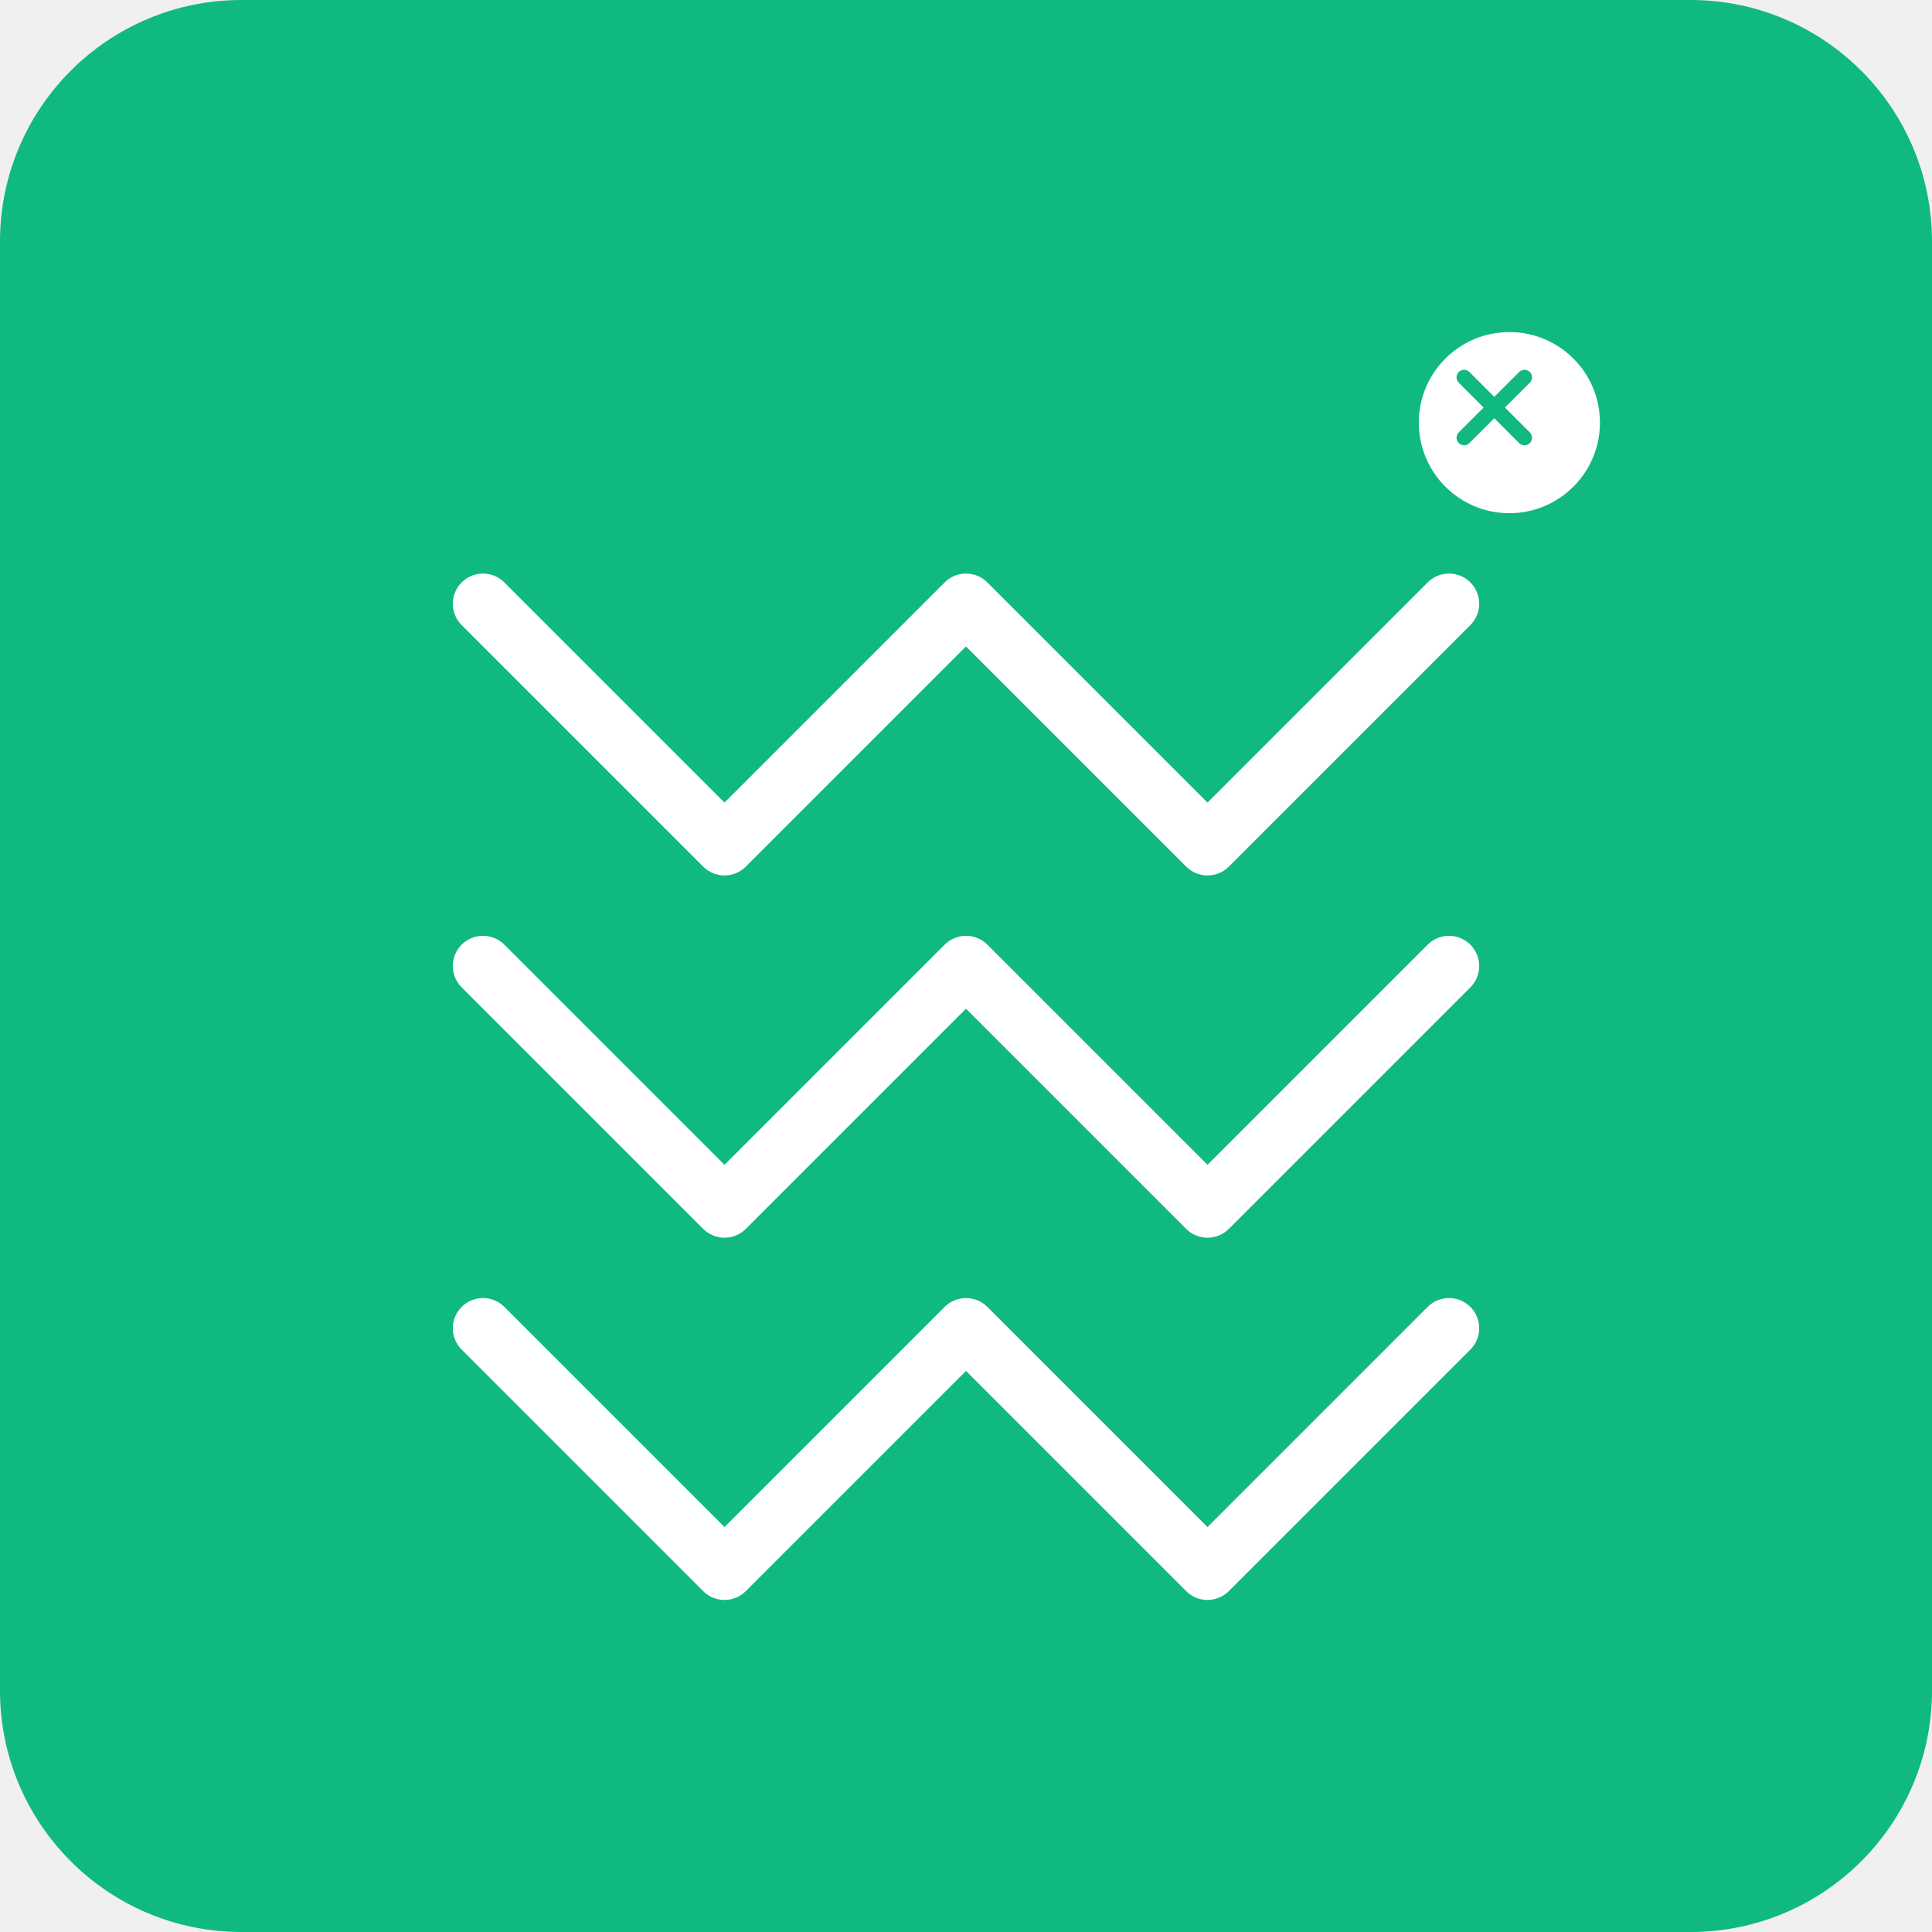
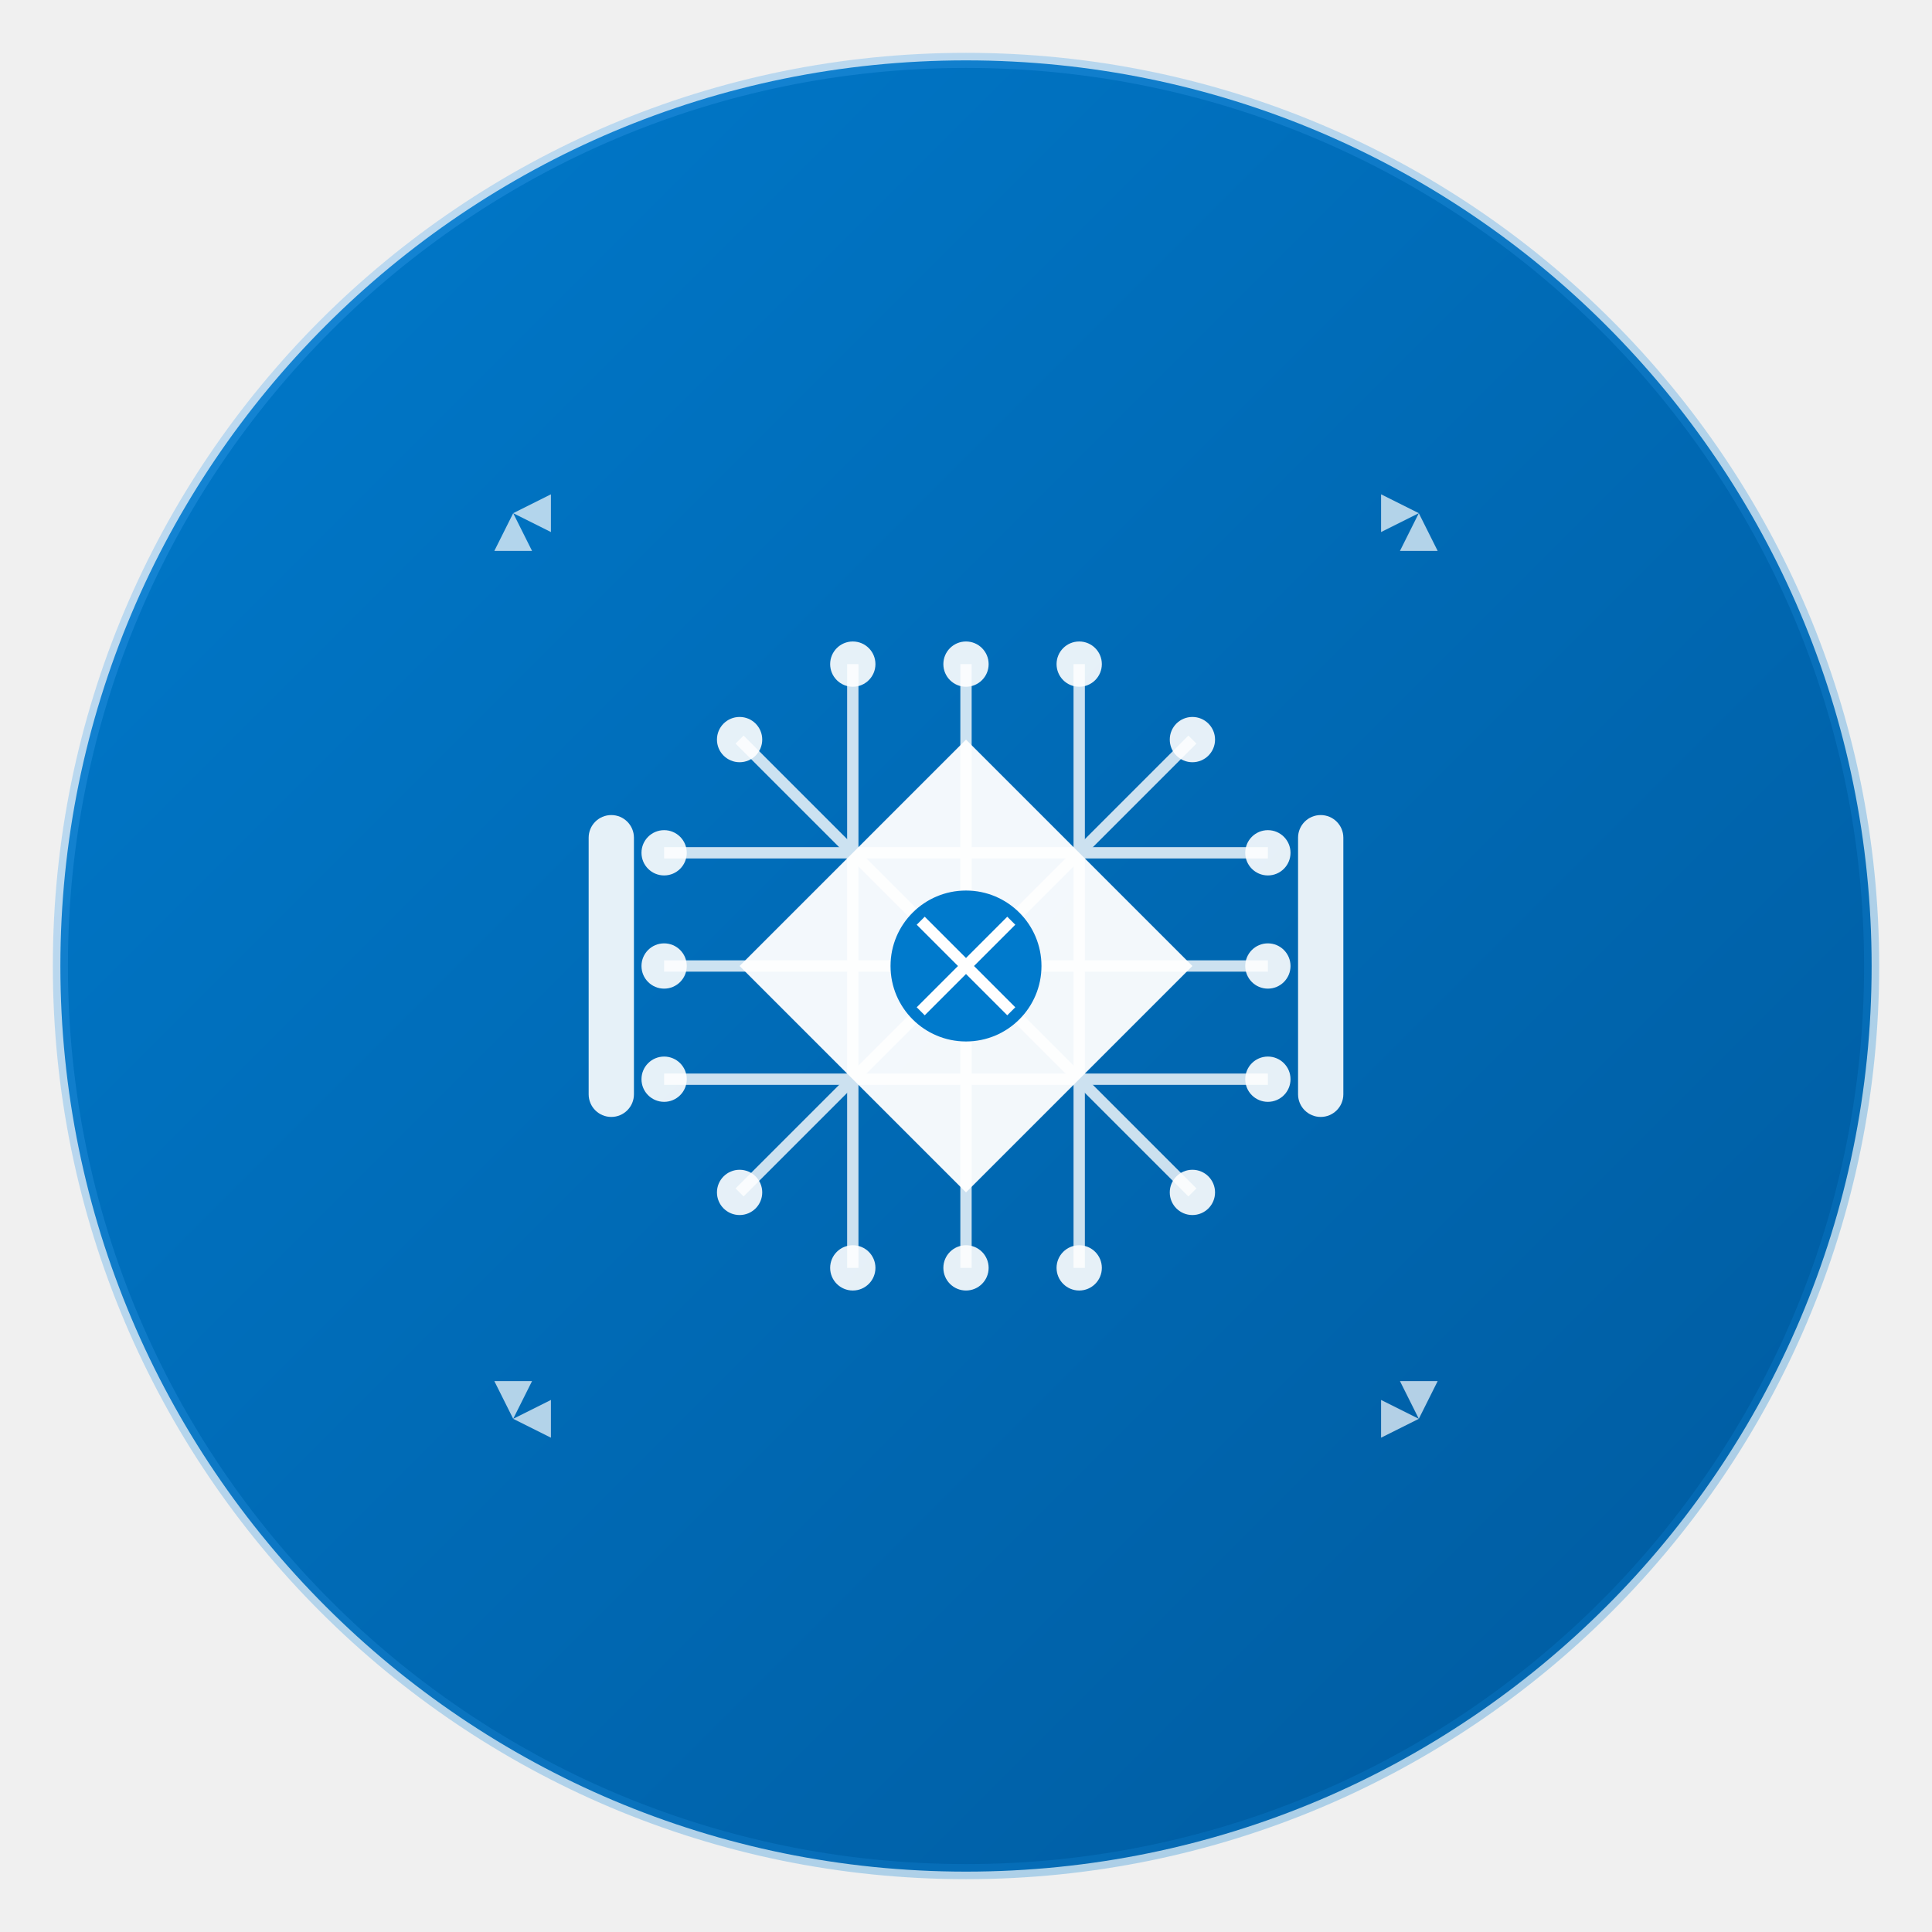
<svg xmlns="http://www.w3.org/2000/svg" width="512" height="512" viewBox="0 0 512 512" fill="none">
-   <rect width="512" height="512" rx="64" fill="#10b981" />
-   <path d="M128 160L192 224L256 160L320 224L384 160" stroke="white" stroke-width="16" stroke-linecap="round" stroke-linejoin="round" />
-   <path d="M128 256L192 320L256 256L320 320L384 256" stroke="white" stroke-width="16" stroke-linecap="round" stroke-linejoin="round" />
-   <path d="M128 352L192 416L256 352L320 416L384 352" stroke="white" stroke-width="16" stroke-linecap="round" stroke-linejoin="round" />
-   <circle cx="400" cy="112" r="24" fill="white" />
-   <path d="M388 100L404 116M404 100L388 116" stroke="#10b981" stroke-width="4" stroke-linecap="round" />
+   <defs>
+     <linearGradient id="bgGradient" x1="0%" y1="0%" x2="100%" y2="100%">
+       <stop offset="0%" style="stop-color:#007acc;stop-opacity:1" />
+       <stop offset="100%" style="stop-color:#005a9e;stop-opacity:1" />
+     </linearGradient>
+     <linearGradient id="accentGradient" x1="0%" y1="0%" x2="100%" y2="100%">
+       <stop offset="0%" style="stop-color:#4dabf7;stop-opacity:1" />
+       <stop offset="100%" style="stop-color:#007acc;stop-opacity:1" />
+     </linearGradient>
+   </defs>
+   <circle cx="256" cy="256" r="240" fill="url(#bgGradient)" />
+   <g transform="translate(256, 256)">
+     <polygon points="0,-60 60,0 0,60 -60,0" fill="#ffffff" opacity="0.95" />
+     <g fill="#ffffff" opacity="0.9">
+       <rect x="-100" y="-40" width="12" height="80" rx="6" />
+       <rect x="-94" y="-32" width="4" height="8" rx="2" />
+       <rect x="-94" y="-16" width="4" height="8" rx="2" />
+       <rect x="-94" y="0" width="4" height="8" rx="2" />
+       <rect x="-94" y="16" width="4" height="8" rx="2" />
+       <rect x="-94" y="24" width="4" height="8" rx="2" />
+       <rect x="88" y="-40" width="12" height="80" rx="6" />
+       <rect x="90" y="-32" width="4" height="8" rx="2" />
+       <rect x="90" y="-16" width="4" height="8" rx="2" />
+       <rect x="90" y="0" width="4" height="8" rx="2" />
+       <rect x="90" y="16" width="4" height="8" rx="2" />
+       <rect x="90" y="24" width="4" height="8" rx="2" />
+     </g>
+     <g stroke="#ffffff" stroke-width="3" fill="none" opacity="0.8">
+       <line x1="-80" y1="-30" x2="80" y2="-30" />
+       <line x1="-80" y1="0" x2="80" y2="0" />
+       <line x1="-80" y1="30" x2="80" y2="30" />
+       <line x1="-30" y1="-80" x2="-30" y2="80" />
+       <line x1="0" y1="-80" x2="0" y2="80" />
+       <line x1="30" y1="-80" x2="30" y2="80" />
+       <line x1="-60" y1="-60" x2="60" y2="60" />
+       <line x1="60" y1="-60" x2="-60" y2="60" />
+     </g>
+     <g fill="#ffffff" opacity="0.9">
+       <circle cx="-80" cy="-30" r="6" />
+       <circle cx="-80" cy="0" r="6" />
+       <circle cx="-80" cy="30" r="6" />
+       <circle cx="80" cy="-30" r="6" />
+       <circle cx="80" cy="0" r="6" />
+       <circle cx="80" cy="30" r="6" />
+       <circle cx="-30" cy="-80" r="6" />
+       <circle cx="0" cy="-80" r="6" />
+       <circle cx="30" cy="-80" r="6" />
+       <circle cx="-30" cy="80" r="6" />
+       <circle cx="0" cy="80" r="6" />
+       <circle cx="30" cy="80" r="6" />
+       <circle cx="-60" cy="-60" r="6" />
+       <circle cx="60" cy="-60" r="6" />
+       <circle cx="-60" cy="60" r="6" />
+       <circle cx="60" cy="60" r="6" />
+     </g>
+     <g fill="#007acc">
+       <circle cx="0" cy="0" r="20" />
+       <path d="M-12,-12 L12,12 M12,-12 L-12,12" stroke="#ffffff" stroke-width="3" fill="none" />
+     </g>
+     <g fill="#ffffff" opacity="0.7">
+       <polygon points="-120,-120 -115,-110 -125,-110" />
+       <polygon points="120,-120 115,-110 125,-110" />
+       <polygon points="-120,120 -115,110 -125,110" />
+       <polygon points="120,120 115,110 125,110" />
+       <polygon points="-120,-120 -110,-115 -110,-125" />
+       <polygon points="120,-120 110,-115 110,-125" />
+       <polygon points="-120,120 -110,115 -110,125" />
+       <polygon points="120,120 110,115 110,125" />
+     </g>
+   </g>
+   <circle cx="256" cy="256" r="240" fill="none" stroke="url(#accentGradient)" stroke-width="4" opacity="0.3" />
</svg>
